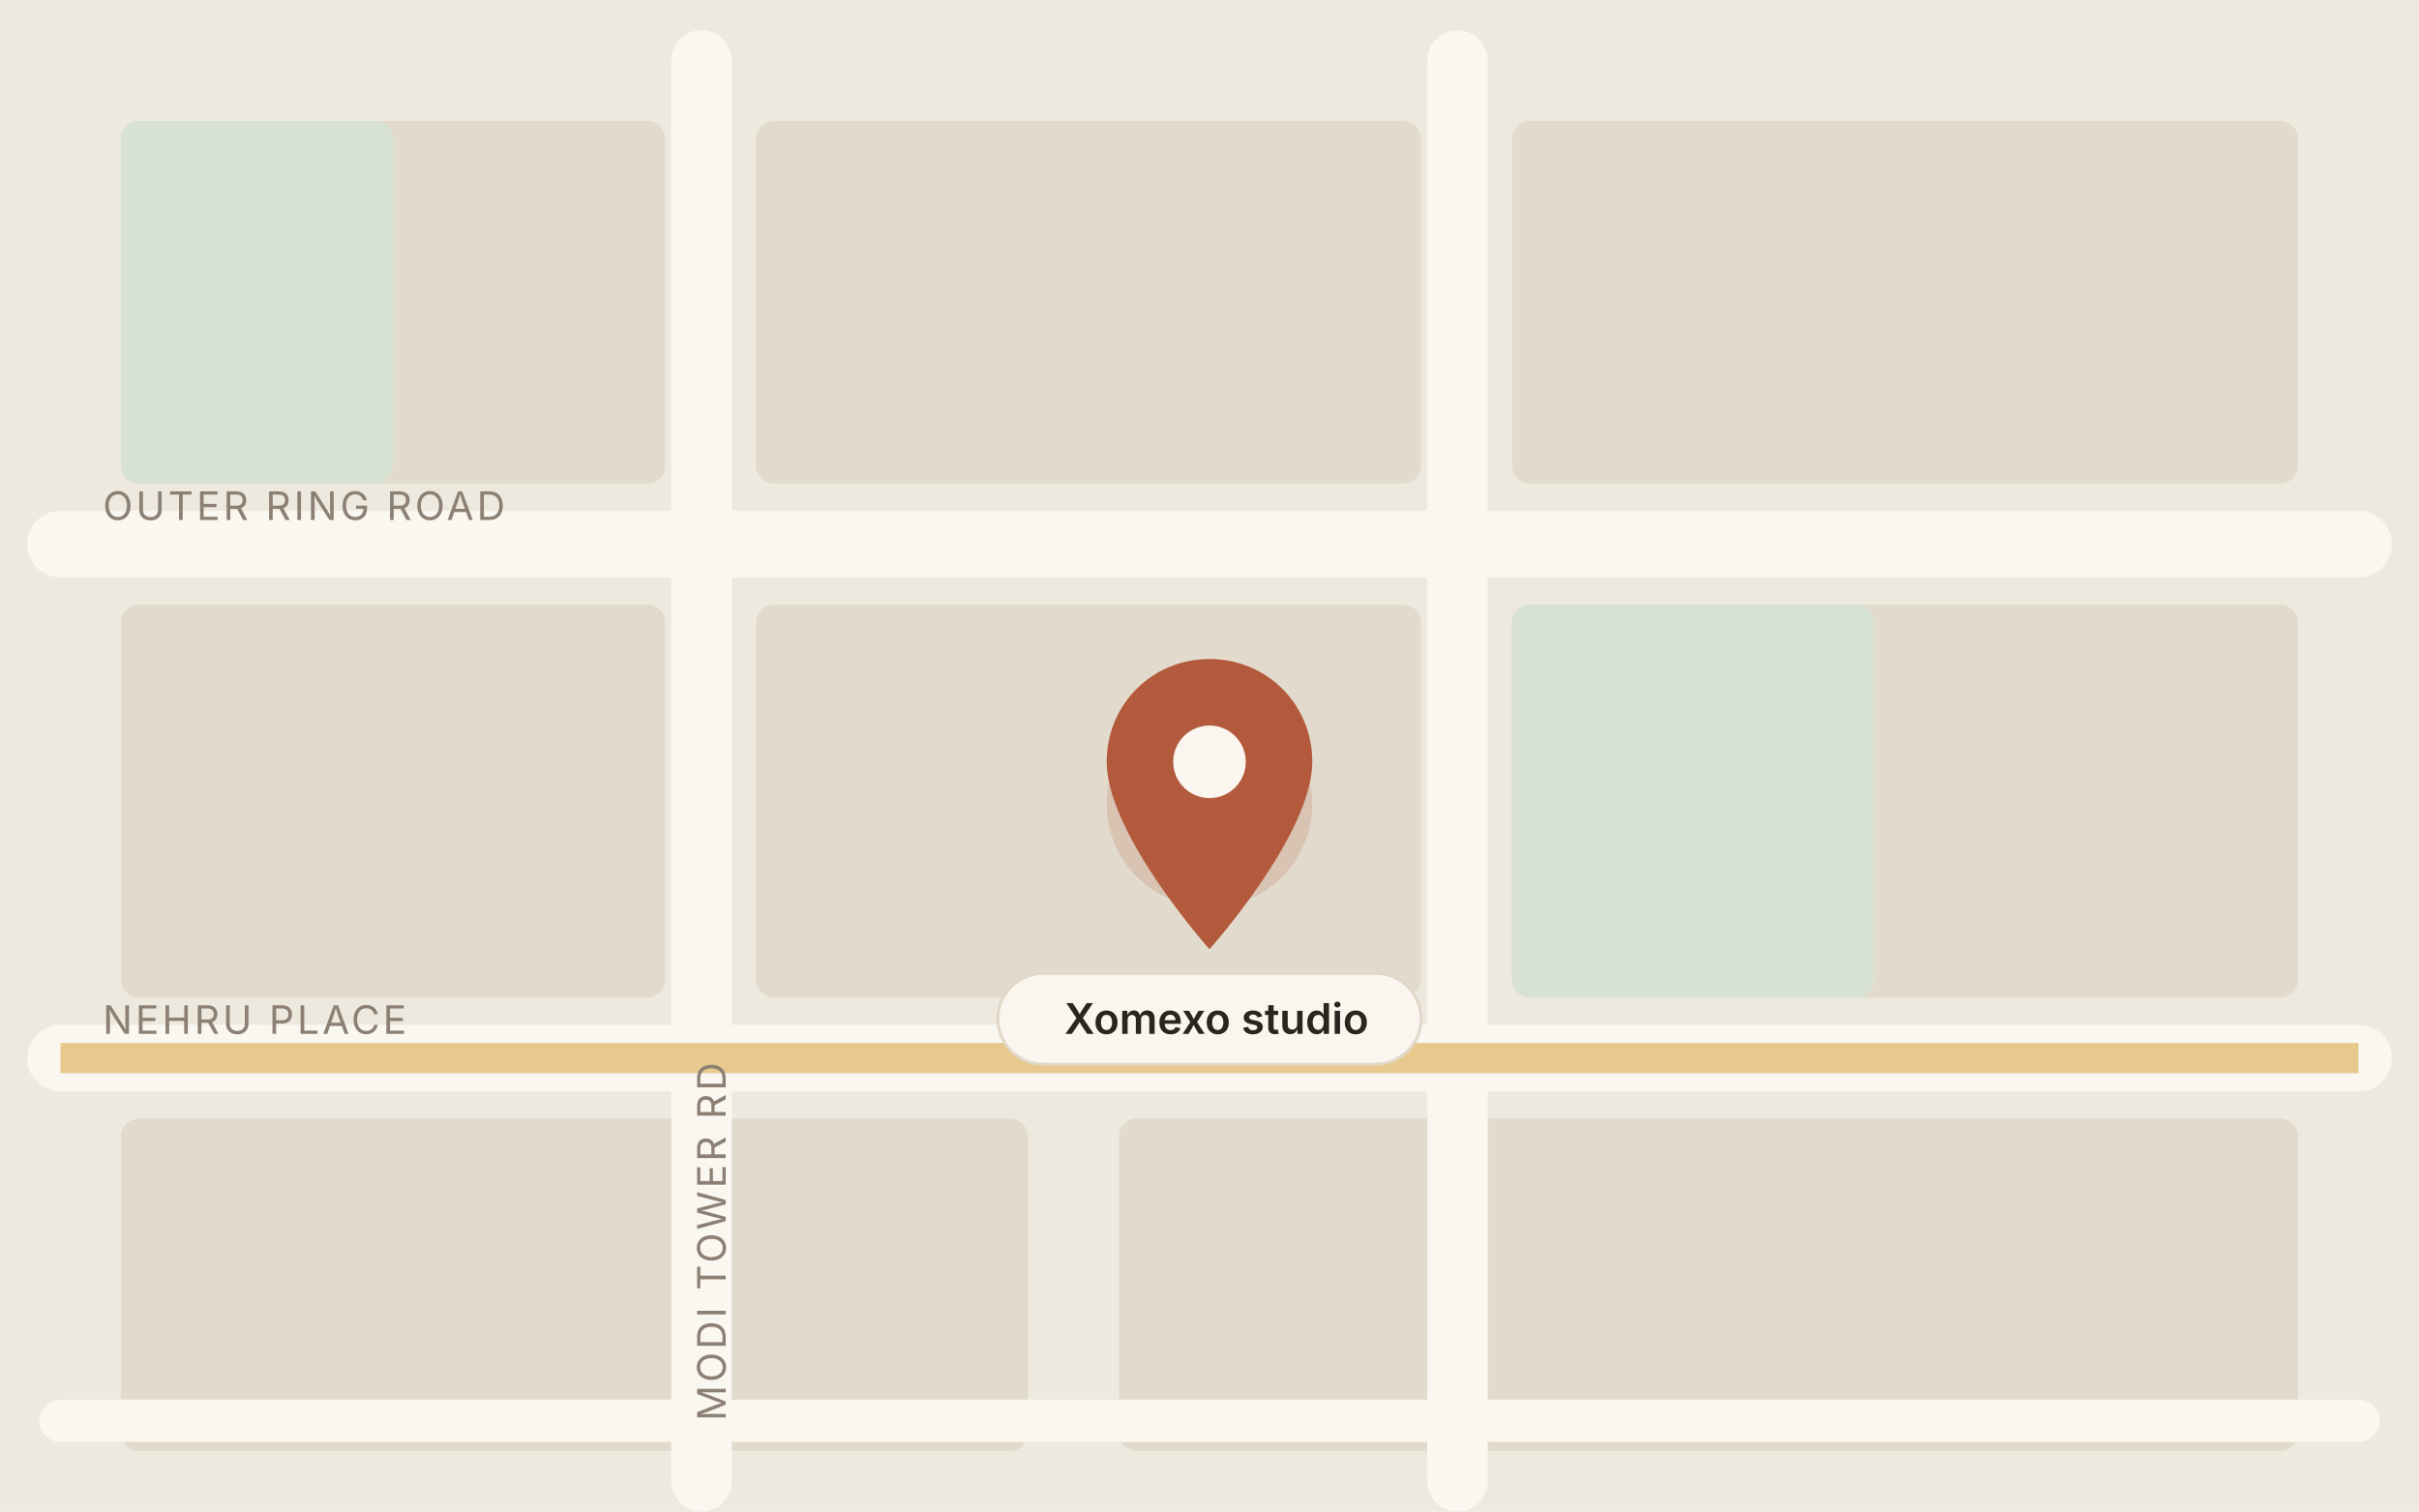
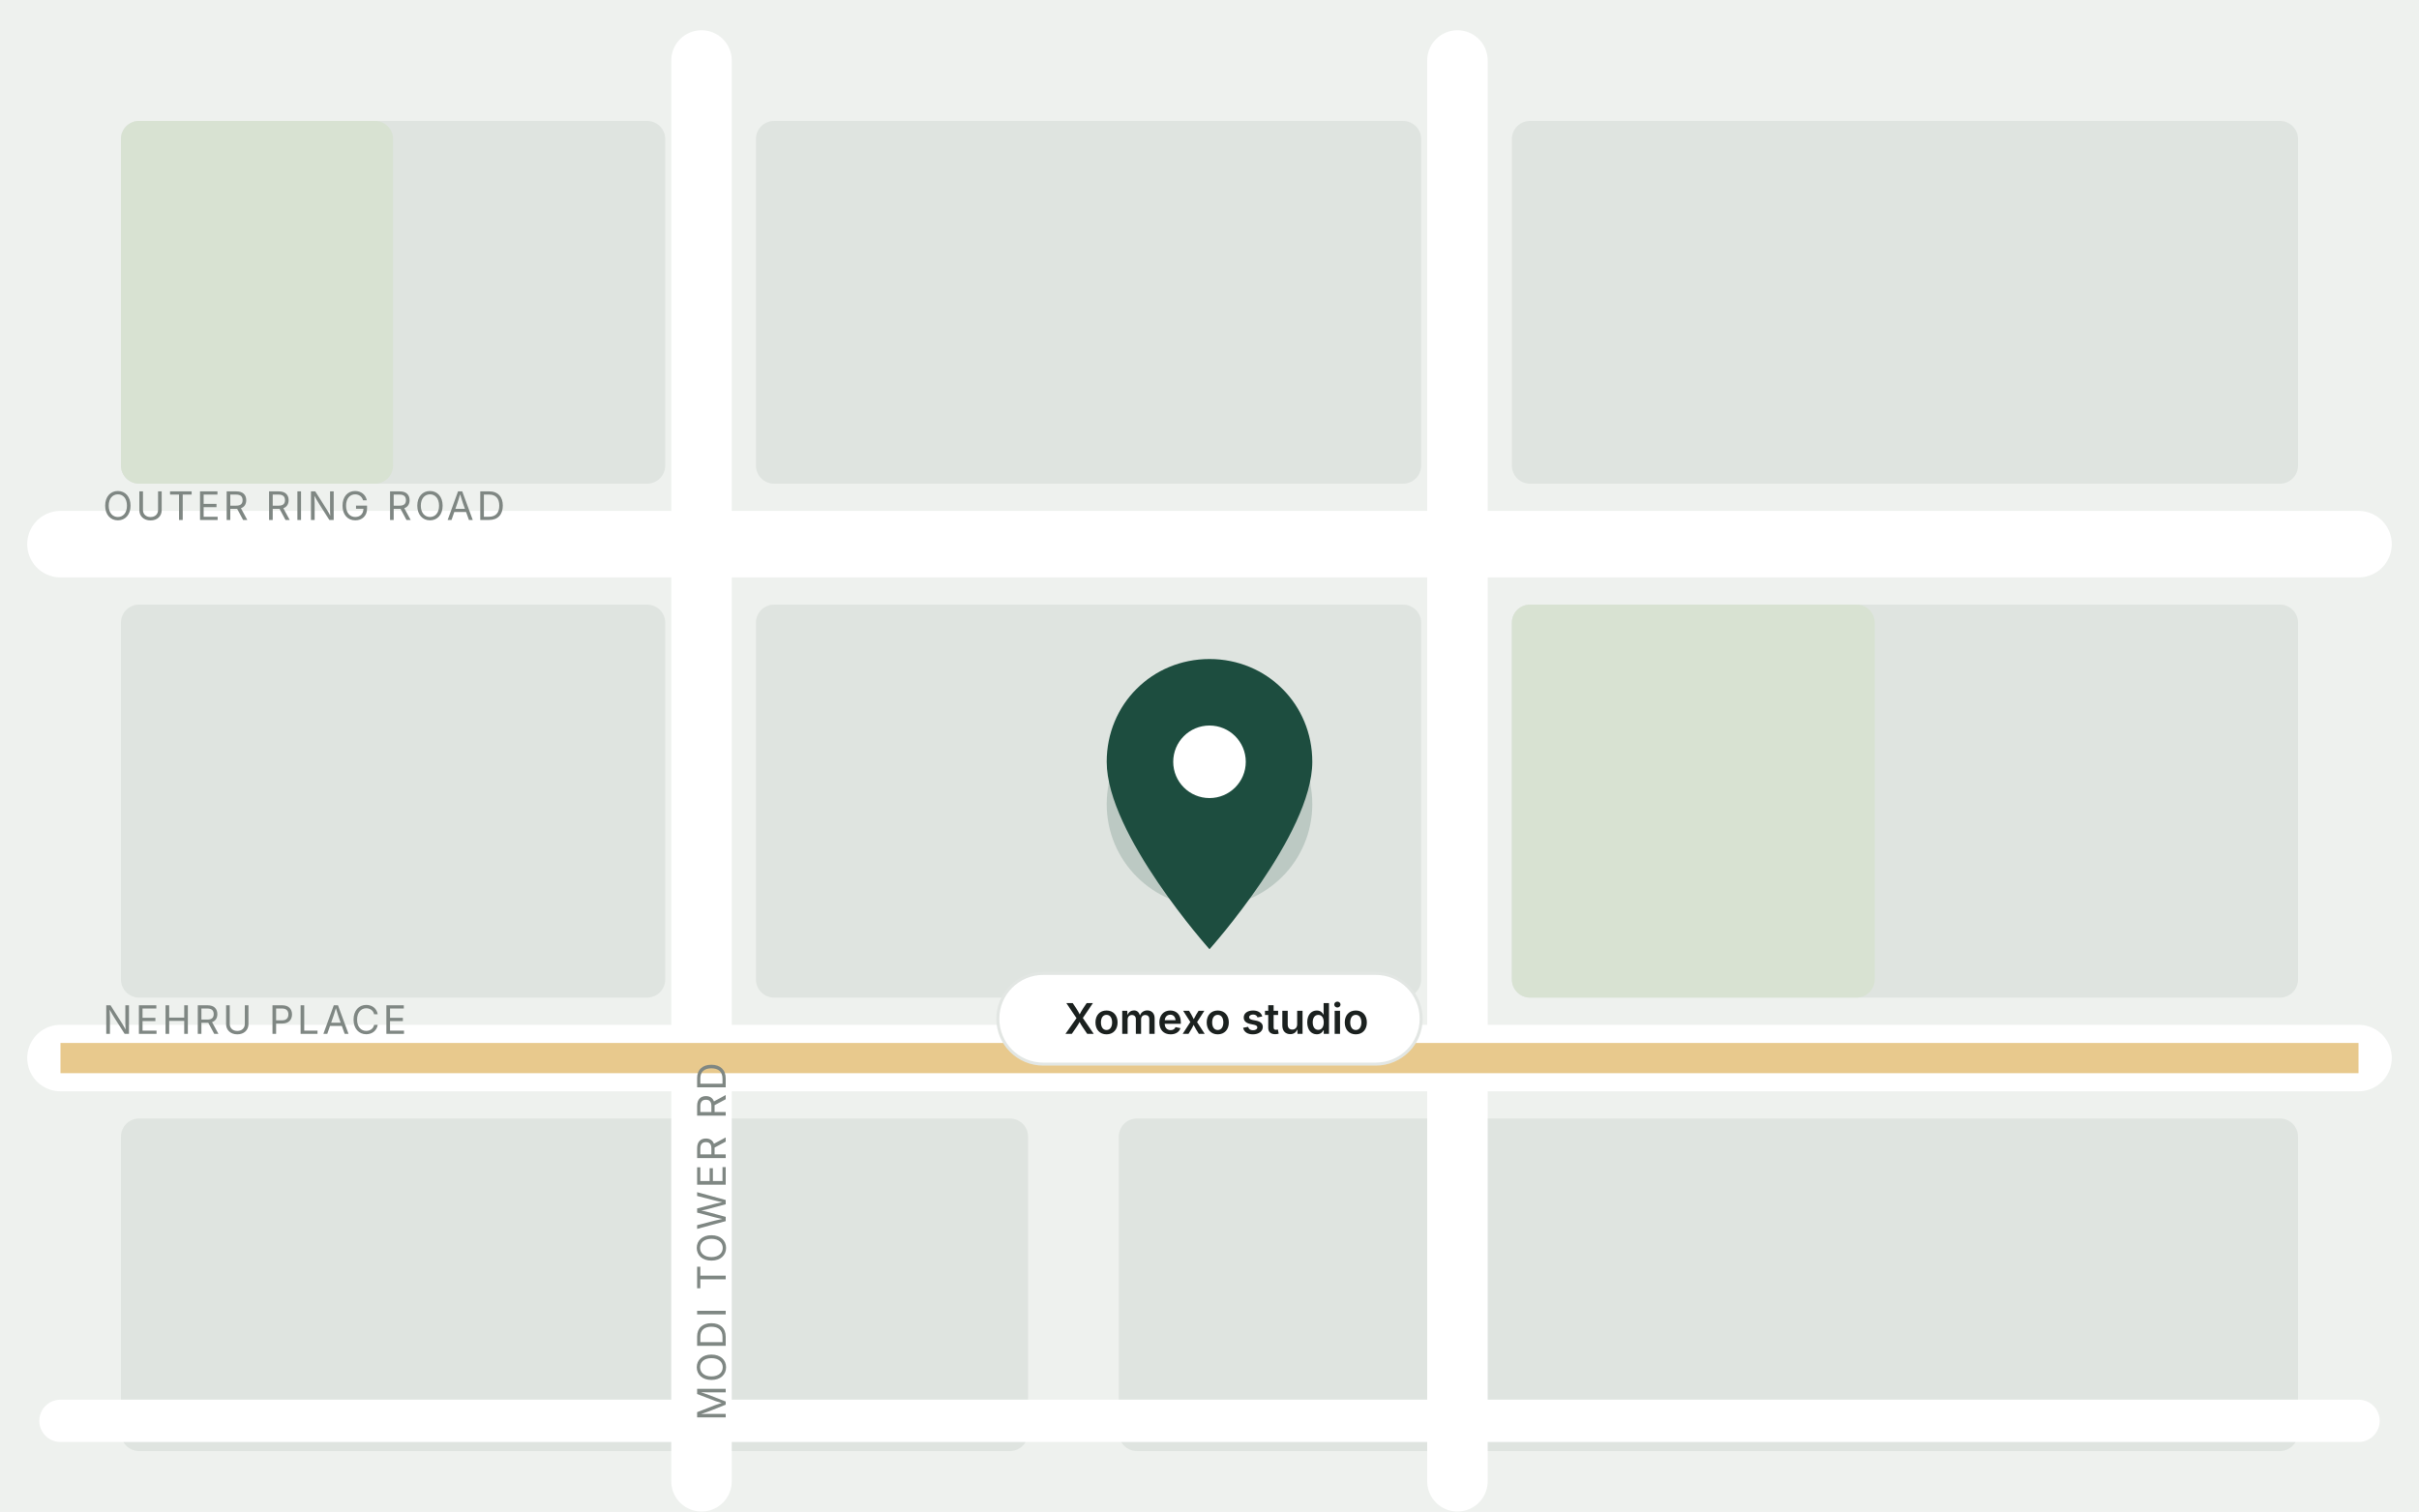
<svg xmlns="http://www.w3.org/2000/svg" viewBox="0 0 800 500" role="img" aria-label="Map showing the Xomexo studio at Nehru Place, New Delhi">
-   <rect width="800" height="500" fill="#eee9df" />
-   <g fill="#e2dbcd">
+   <rect width="800" height="500" fill="#eef1ee" />
+   <g fill="#dfe4e0">
    <rect x="40" y="40" width="180" height="120" rx="6" />
    <rect x="250" y="40" width="220" height="120" rx="6" />
    <rect x="500" y="40" width="260" height="120" rx="6" />
    <rect x="40" y="200" width="180" height="130" rx="6" />
    <rect x="250" y="200" width="220" height="130" rx="6" />
    <rect x="500" y="200" width="260" height="130" rx="6" />
    <rect x="40" y="370" width="300" height="110" rx="6" />
    <rect x="370" y="370" width="390" height="110" rx="6" />
  </g>
  <g fill="#d8e2d2">
    <rect x="500" y="200" width="120" height="130" rx="6" />
    <rect x="40" y="40" width="90" height="120" rx="6" />
  </g>
-   <g stroke="#faf7f0" fill="none" stroke-linecap="round">
+   <g stroke="#ffffff" fill="none" stroke-linecap="round">
    <path d="M232 20v470M482 20v470" stroke-width="20" />
    <path d="M20 180h760M20 350h760" stroke-width="22" />
    <path d="M20 470h760" stroke-width="14" />
  </g>
  <g stroke="#e8c98d" stroke-width="10" fill="none">
    <path d="M20 350h760" />
  </g>
-   <g font-family="Inter, sans-serif" font-size="13" fill="#8b8073" letter-spacing="1">
+   <g font-family="Inter, sans-serif" font-size="13" fill="#7f8783" letter-spacing="1">
    <text x="34" y="172">OUTER RING ROAD</text>
    <text x="240" y="470" transform="rotate(-90 240 470)">MODI TOWER RD</text>
    <text x="34" y="342">NEHRU PLACE</text>
  </g>
-   <circle cx="400" cy="266" r="34" fill="#b45a3c" opacity=".18" />
-   <path d="M400 218c-19 0-34 15-34 34 0 24 34 62 34 62s34-38 34-62c0-19-15-34-34-34z" fill="#b45a3c" />
-   <circle cx="400" cy="252" r="12" fill="#faf6ef" />
-   <g font-family="Inter, sans-serif" font-size="14" font-weight="600" fill="#2b241f">
-     <rect x="330" y="322" width="140" height="30" rx="15" fill="#faf6ef" stroke="#e2d8c9" />
+   <circle cx="400" cy="266" r="34" fill="#1d4d3f" opacity=".18" />
+   <path d="M400 218c-19 0-34 15-34 34 0 24 34 62 34 62s34-38 34-62c0-19-15-34-34-34z" fill="#1d4d3f" />
+   <circle cx="400" cy="252" r="12" fill="#ffffff" />
+   <g font-family="Inter, sans-serif" font-size="14" font-weight="600" fill="#1b211f">
+     <rect x="330" y="322" width="140" height="30" rx="15" fill="#ffffff" stroke="#e2e6e3" />
    <text x="352" y="342">Xomexo studio</text>
  </g>
</svg>
